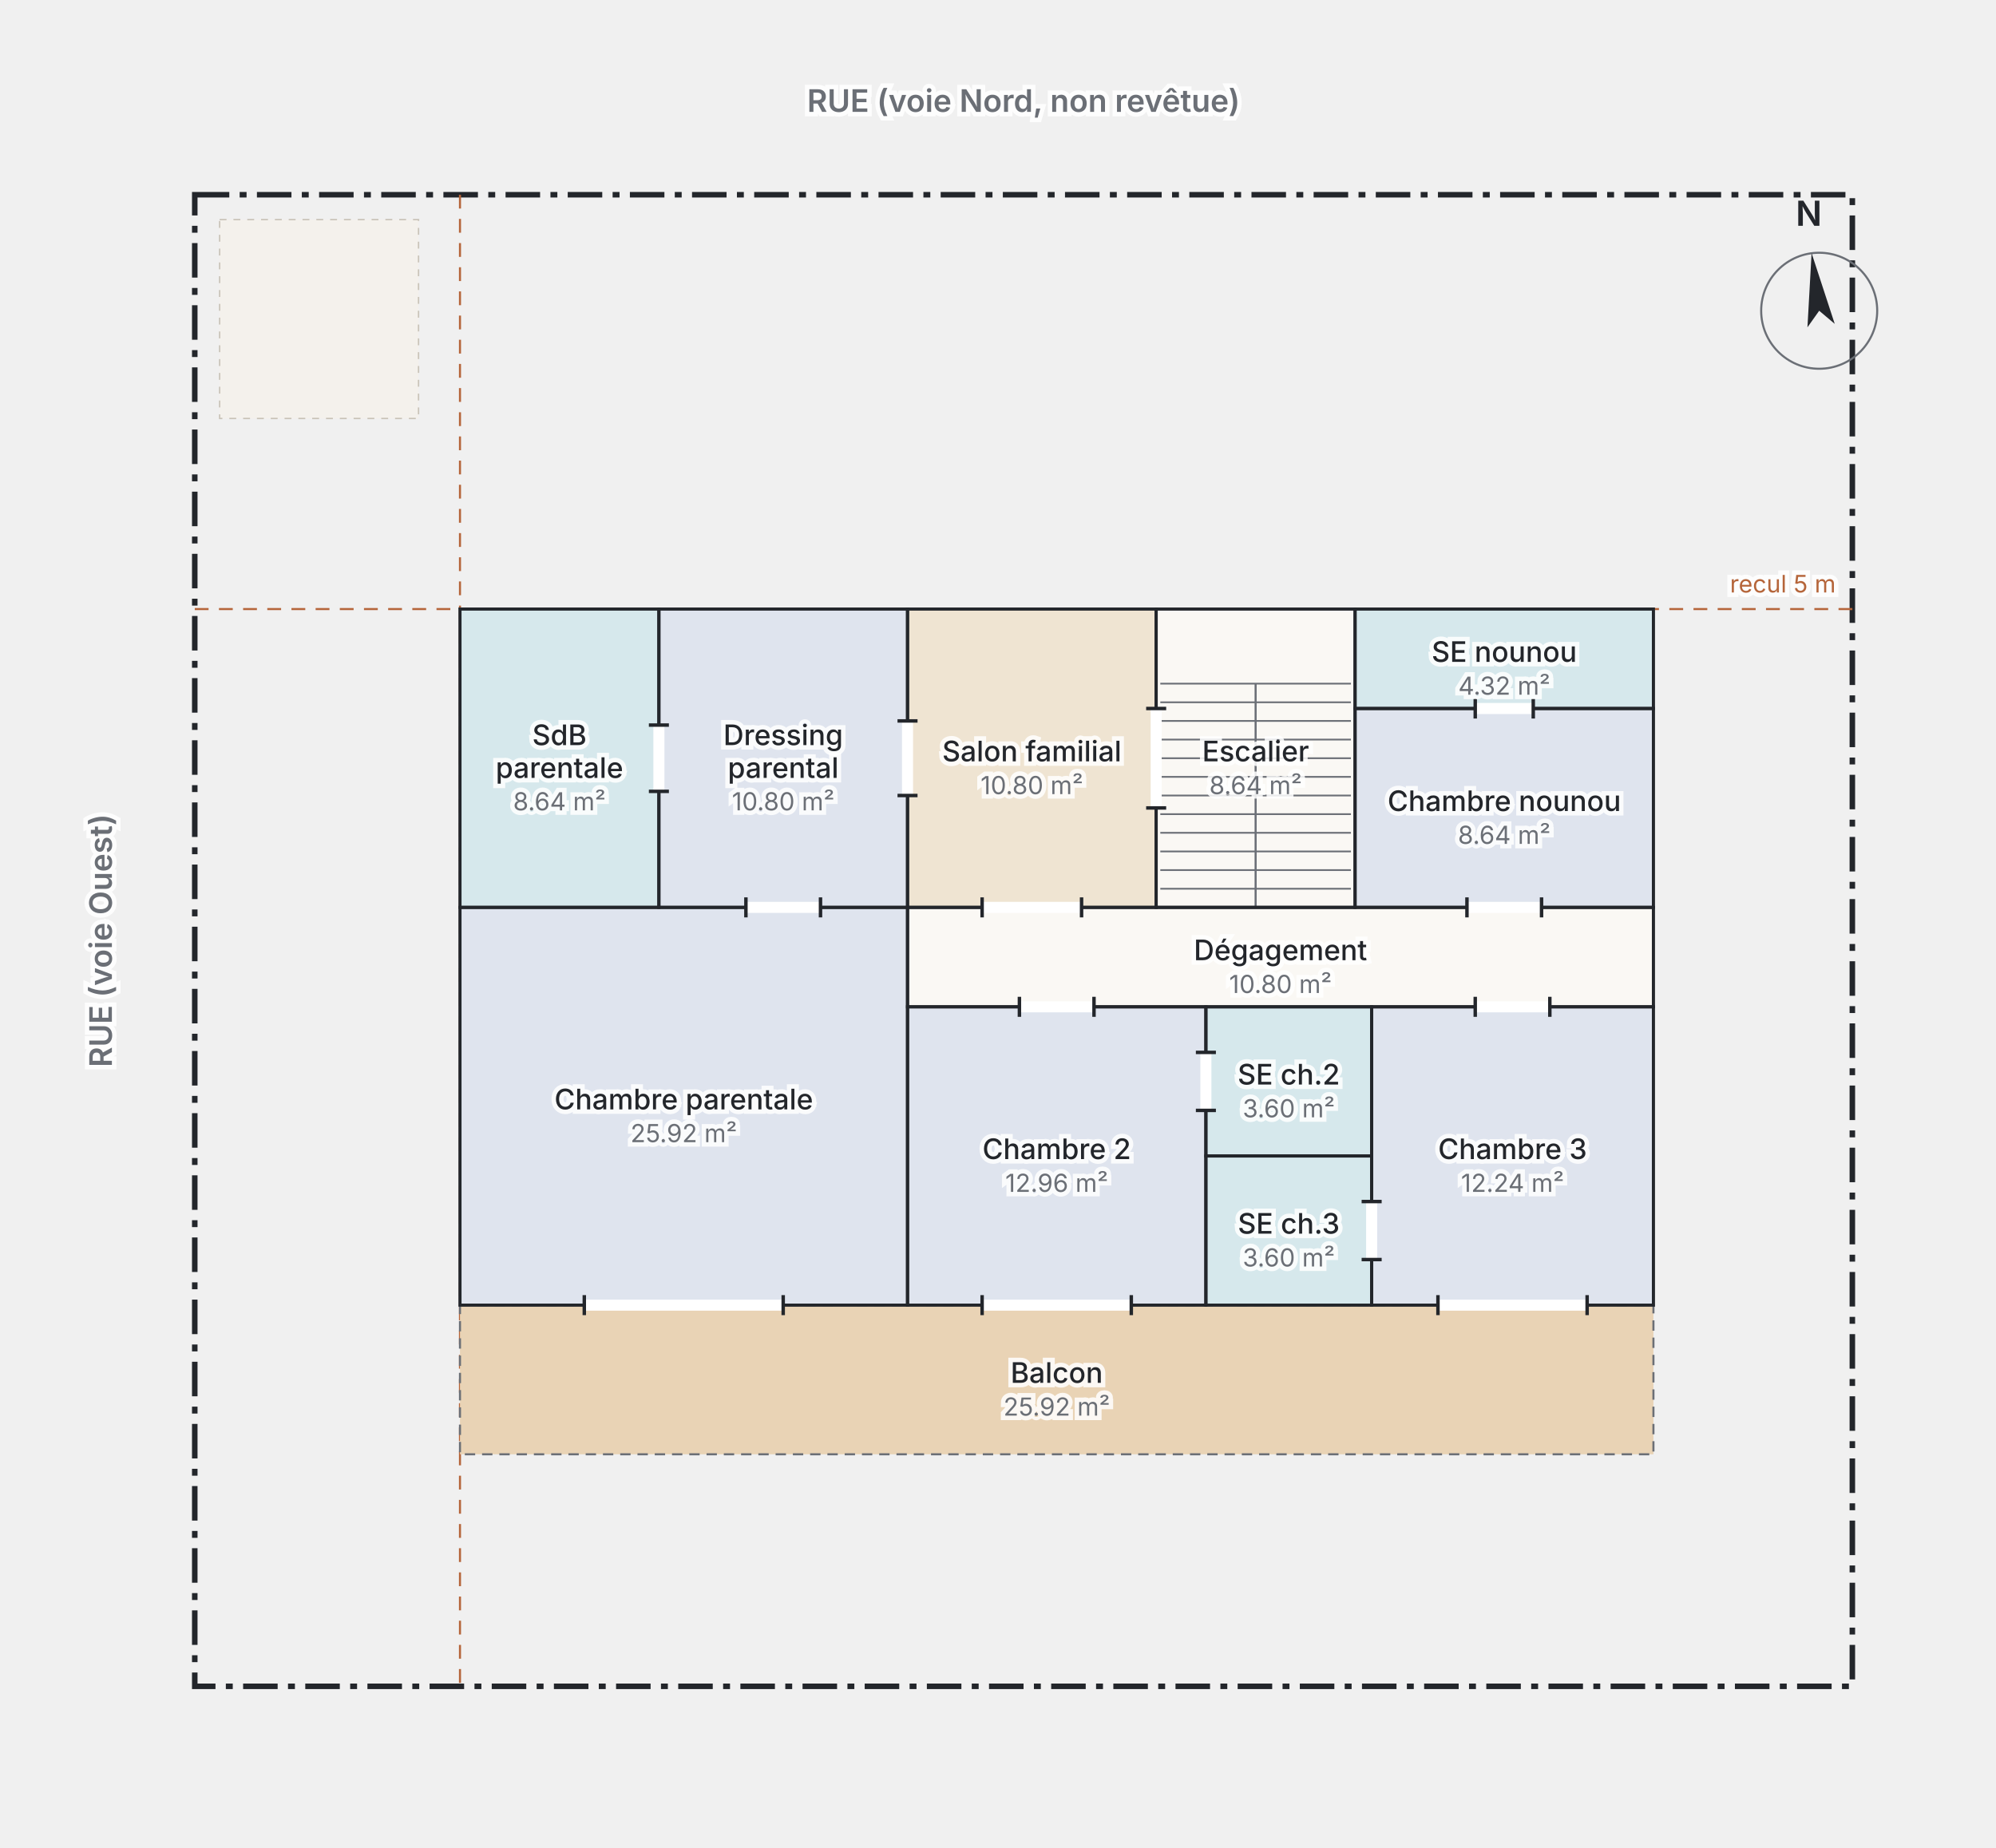
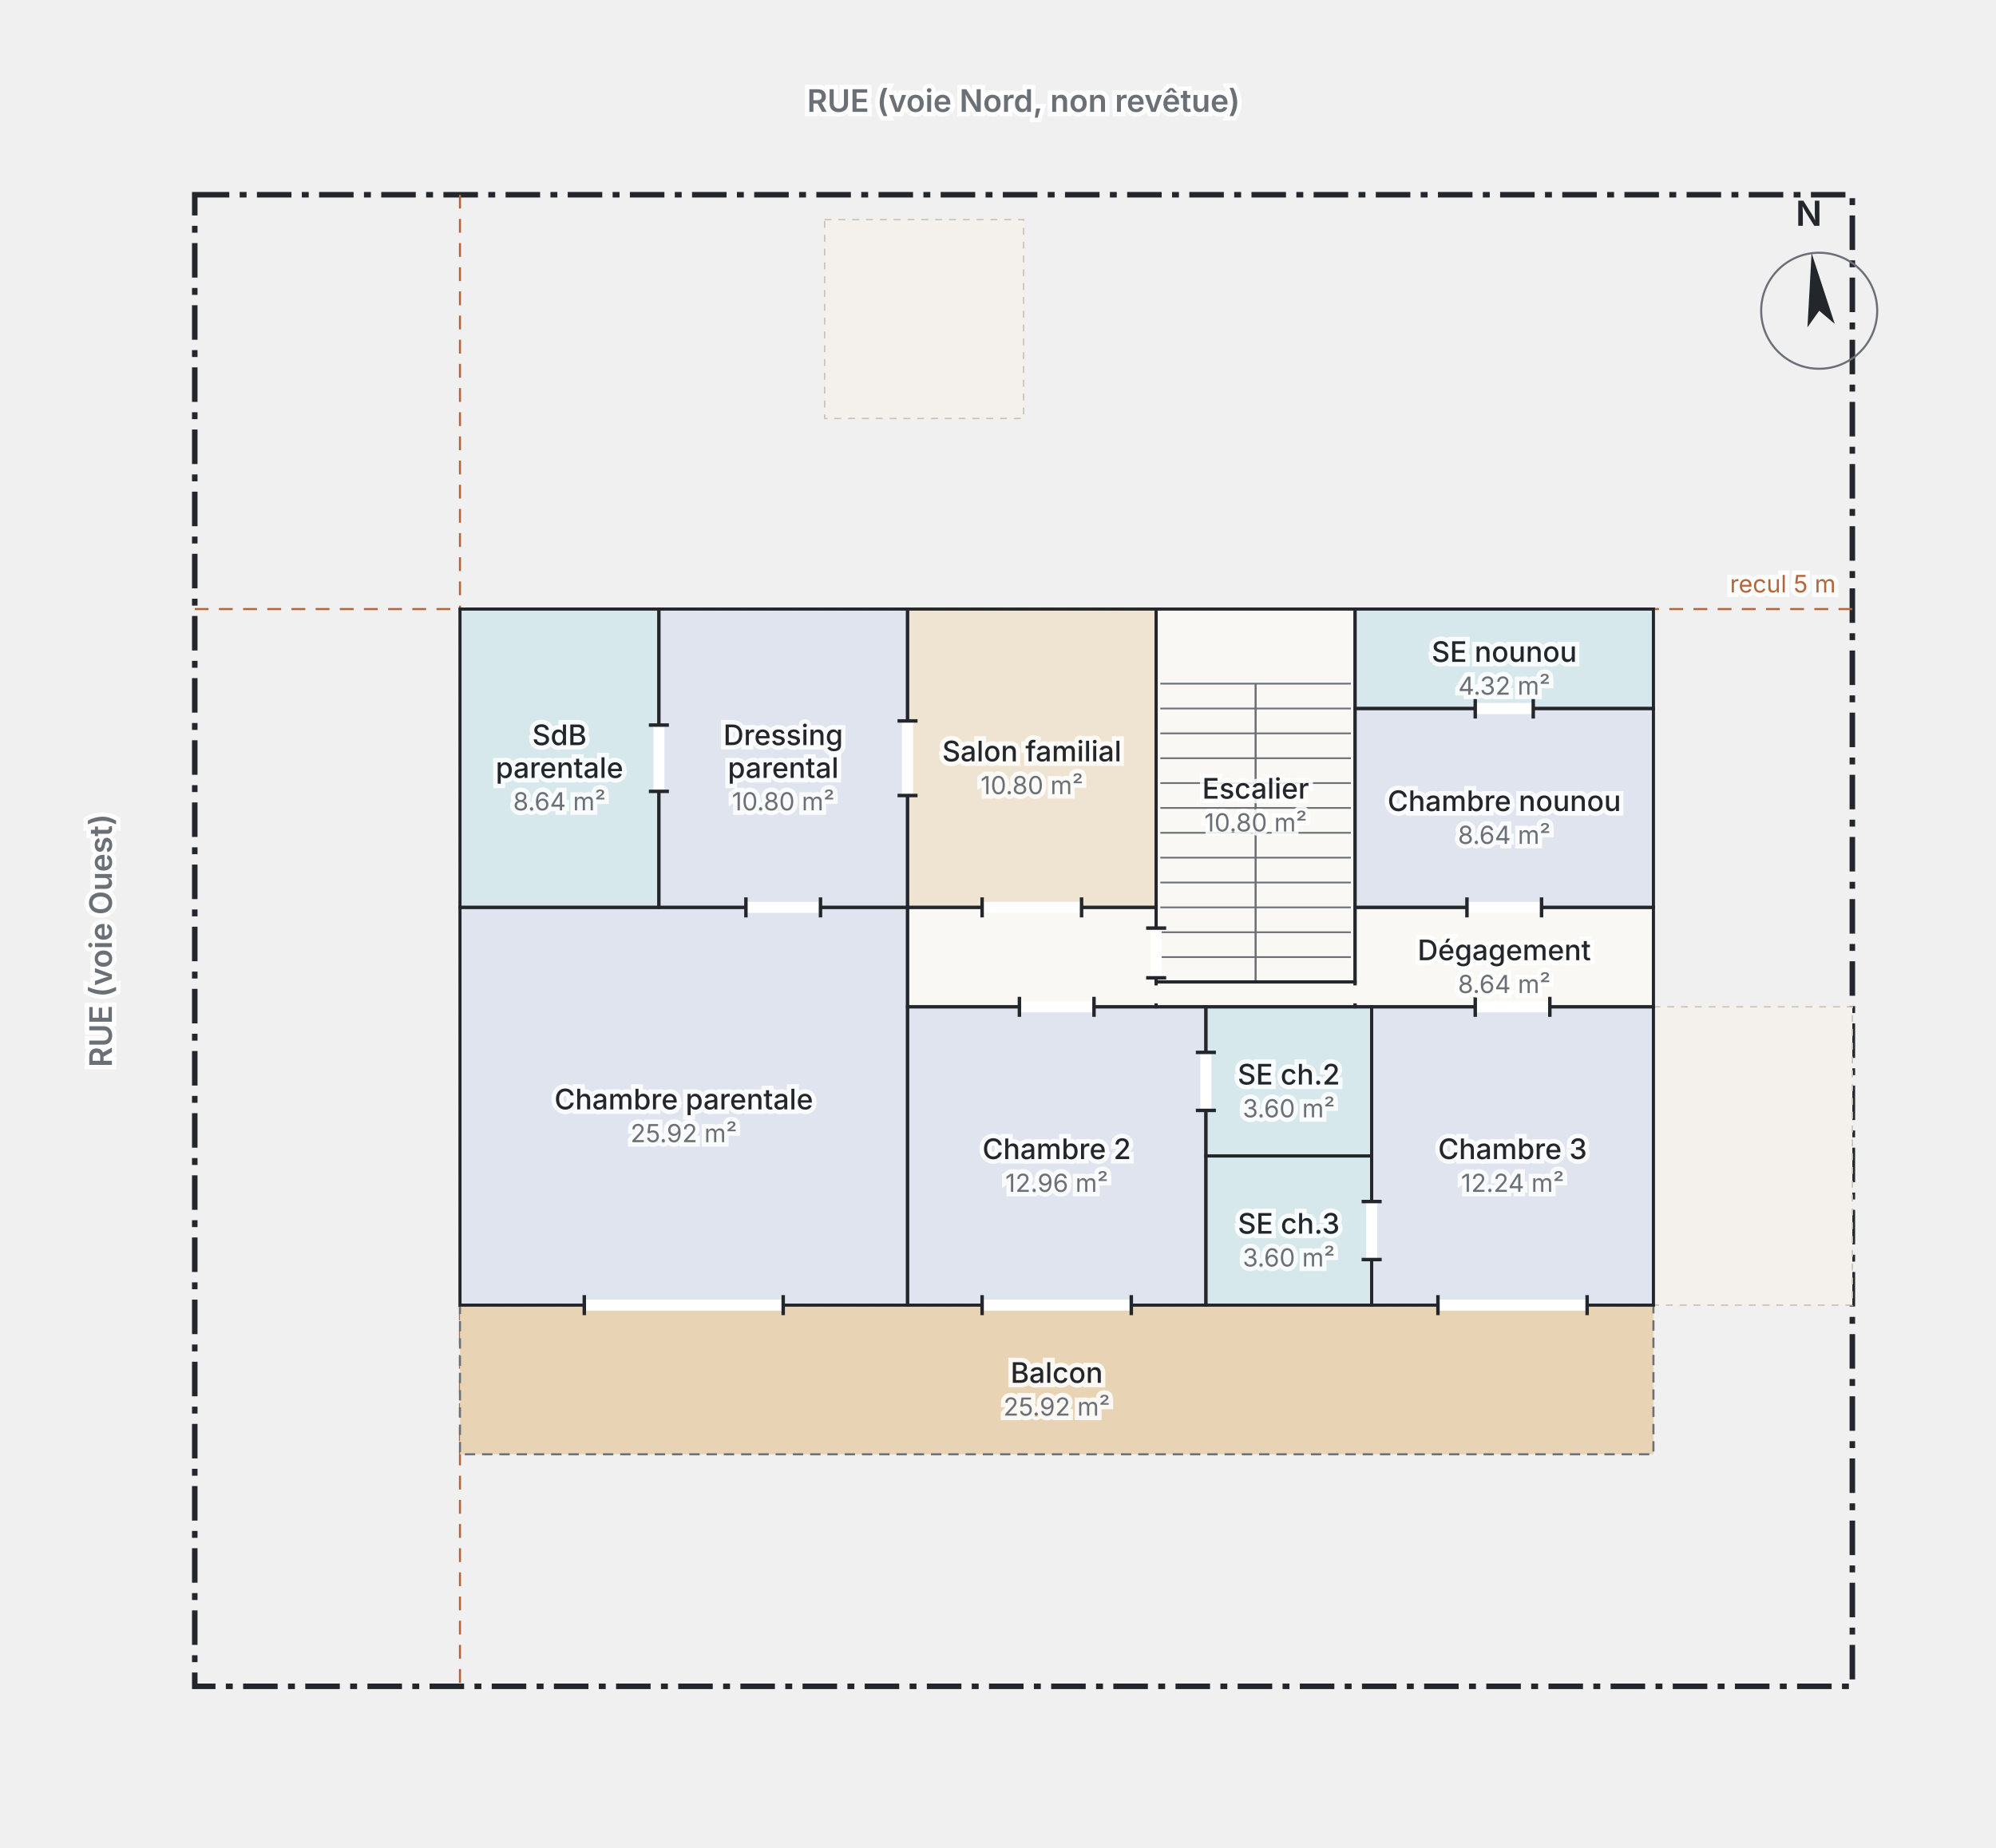
<svg xmlns="http://www.w3.org/2000/svg" viewBox="0 0 578 535" font-family="Inter, Liberation Sans, sans-serif" class="plan">
  <rect x="56.4" y="56.4" width="480.0" height="432.0" fill="none" stroke="#23262b" stroke-width="1.6" stroke-dasharray="10 3 2 3" />
  <text x="296.4" y="32.4" font-size="9" fill="#6b6f76" text-anchor="middle" font-weight="600" paint-order="stroke" stroke="#ffffff" stroke-opacity="0.85" stroke-width="2.6">RUE (voie Nord, non revêtue)</text>
  <text x="32.4" y="272.4" font-size="9" fill="#6b6f76" text-anchor="middle" font-weight="600" transform="rotate(-90 32.4 272.4)" paint-order="stroke" stroke="#ffffff" stroke-opacity="0.85" stroke-width="2.6">RUE (voie Ouest)</text>
  <line x1="56.4" y1="176.4" x2="536.4" y2="176.4" stroke="#b5653a" stroke-width="0.6" stroke-dasharray="4 3" />
  <text x="531.6" y="171.6" font-size="7" fill="#b5653a" text-anchor="end" font-weight="400" paint-order="stroke" stroke="#ffffff" stroke-opacity="0.85" stroke-width="2.6">recul 5 m</text>
  <line x1="133.2" y1="56.4" x2="133.2" y2="488.4" stroke="#b5653a" stroke-width="0.6" stroke-dasharray="4 3" />
  <rect x="133.2" y="176.4" width="129.6" height="201.6" fill="#f4f1ec" stroke="#c9c3b8" stroke-width="0.4" stroke-dasharray="2 2" />
  <rect x="262.8" y="176.4" width="33.6" height="48.0" fill="#f4f1ec" stroke="#c9c3b8" stroke-width="0.4" stroke-dasharray="2 2" />
  <rect x="262.8" y="224.4" width="72.0" height="38.4" fill="#f4f1ec" stroke="#c9c3b8" stroke-width="0.4" stroke-dasharray="2 2" />
  <rect x="296.4" y="176.4" width="38.4" height="48.0" fill="#f4f1ec" stroke="#c9c3b8" stroke-width="0.4" stroke-dasharray="2 2" />
  <rect x="262.8" y="262.8" width="72.0" height="115.2" fill="#f4f1ec" stroke="#c9c3b8" stroke-width="0.4" stroke-dasharray="2 2" />
-   <rect x="334.8" y="176.4" width="57.6" height="86.4" fill="#f4f1ec" stroke="#c9c3b8" stroke-width="0.4" stroke-dasharray="2 2" />
-   <rect x="63.6" y="63.6" width="57.6" height="57.6" fill="#f4f1ec" stroke="#c9c3b8" stroke-width="0.4" stroke-dasharray="2 2" />
-   <rect x="334.8" y="262.8" width="57.6" height="115.2" fill="#f4f1ec" stroke="#c9c3b8" stroke-width="0.4" stroke-dasharray="2 2" />
+   <rect x="334.8" y="176.4" width="57.6" height="108.0" fill="#f4f1ec" stroke="#c9c3b8" stroke-width="0.4" stroke-dasharray="2 2" />
+   <rect x="238.8" y="63.6" width="57.6" height="57.6" fill="#f4f1ec" stroke="#c9c3b8" stroke-width="0.4" stroke-dasharray="2 2" />
+   <rect x="334.8" y="284.4" width="57.6" height="93.6" fill="#f4f1ec" stroke="#c9c3b8" stroke-width="0.4" stroke-dasharray="2 2" />
  <rect x="392.4" y="176.4" width="86.4" height="57.6" fill="#f4f1ec" stroke="#c9c3b8" stroke-width="0.4" stroke-dasharray="2 2" />
  <rect x="392.4" y="234.0" width="86.4" height="57.6" fill="#f4f1ec" stroke="#c9c3b8" stroke-width="0.4" stroke-dasharray="2 2" />
  <rect x="392.4" y="291.6" width="86.4" height="86.4" fill="#f4f1ec" stroke="#c9c3b8" stroke-width="0.4" stroke-dasharray="2 2" />
-   <rect x="334.8" y="176.4" width="57.6" height="86.4" fill="#faf8f4" stroke="#c9c3b8" stroke-width="0.6" />
+   <rect x="478.8" y="291.6" width="57.6" height="86.4" fill="#f4f1ec" stroke="#c9c3b8" stroke-width="0.4" stroke-dasharray="2 2" />
+   <rect x="334.8" y="176.4" width="57.6" height="108.0" fill="#faf8f4" stroke="#c9c3b8" stroke-width="0.6" />
  <line x1="336.0" y1="198.0" x2="391.2" y2="198.0" stroke="#6b6f76" stroke-width="0.5" />
-   <line x1="336.0" y1="203.4" x2="391.2" y2="203.4" stroke="#6b6f76" stroke-width="0.5" />
-   <line x1="336.0" y1="208.8" x2="391.2" y2="208.8" stroke="#6b6f76" stroke-width="0.5" />
-   <line x1="336.0" y1="214.2" x2="391.2" y2="214.2" stroke="#6b6f76" stroke-width="0.5" />
+   <line x1="336.0" y1="205.2" x2="391.2" y2="205.2" stroke="#6b6f76" stroke-width="0.5" />
+   <line x1="336.0" y1="212.4" x2="391.2" y2="212.4" stroke="#6b6f76" stroke-width="0.5" />
  <line x1="336.0" y1="219.6" x2="391.2" y2="219.6" stroke="#6b6f76" stroke-width="0.5" />
-   <line x1="336.0" y1="225.0" x2="391.2" y2="225.0" stroke="#6b6f76" stroke-width="0.5" />
-   <line x1="336.0" y1="230.4" x2="391.2" y2="230.4" stroke="#6b6f76" stroke-width="0.5" />
-   <line x1="336.0" y1="235.8" x2="391.2" y2="235.8" stroke="#6b6f76" stroke-width="0.5" />
+   <line x1="336.0" y1="226.8" x2="391.2" y2="226.8" stroke="#6b6f76" stroke-width="0.5" />
+   <line x1="336.0" y1="234.0" x2="391.2" y2="234.0" stroke="#6b6f76" stroke-width="0.5" />
  <line x1="336.0" y1="241.2" x2="391.2" y2="241.2" stroke="#6b6f76" stroke-width="0.5" />
-   <line x1="336.0" y1="246.6" x2="391.2" y2="246.6" stroke="#6b6f76" stroke-width="0.5" />
-   <line x1="336.0" y1="252.0" x2="391.2" y2="252.0" stroke="#6b6f76" stroke-width="0.5" />
-   <line x1="336.0" y1="257.4" x2="391.2" y2="257.4" stroke="#6b6f76" stroke-width="0.5" />
+   <line x1="336.0" y1="248.4" x2="391.2" y2="248.4" stroke="#6b6f76" stroke-width="0.5" />
+   <line x1="336.0" y1="255.6" x2="391.2" y2="255.6" stroke="#6b6f76" stroke-width="0.5" />
  <line x1="336.0" y1="262.8" x2="391.2" y2="262.8" stroke="#6b6f76" stroke-width="0.5" />
-   <line x1="363.6" y1="198.0" x2="363.6" y2="262.8" stroke="#6b6f76" stroke-width="0.6" />
+   <line x1="336.0" y1="270.0" x2="391.2" y2="270.0" stroke="#6b6f76" stroke-width="0.5" />
+   <line x1="336.0" y1="277.2" x2="391.2" y2="277.2" stroke="#6b6f76" stroke-width="0.5" />
+   <line x1="336.0" y1="284.4" x2="391.2" y2="284.4" stroke="#6b6f76" stroke-width="0.5" />
+   <line x1="363.6" y1="198.0" x2="363.6" y2="284.4" stroke="#6b6f76" stroke-width="0.6" />
  <rect x="262.8" y="176.4" width="72.0" height="86.4" fill="#efe4d2" stroke="#c9c3b8" stroke-width="0.6" />
  <rect x="190.8" y="176.4" width="72.0" height="86.4" fill="#dfe4ee" stroke="#c9c3b8" stroke-width="0.6" />
  <rect x="133.2" y="176.4" width="57.6" height="86.4" fill="#d6e8ec" stroke="#c9c3b8" stroke-width="0.6" />
  <rect x="133.2" y="262.8" width="129.6" height="115.2" fill="#dfe4ee" stroke="#c9c3b8" stroke-width="0.6" />
-   <rect x="262.8" y="262.8" width="216.0" height="28.8" fill="#faf8f4" stroke="#c9c3b8" stroke-width="0.6" />
+   <rect x="262.8" y="262.8" width="72.0" height="28.8" fill="#faf8f4" stroke="#c9c3b8" stroke-width="0.6" />
+   <rect x="392.4" y="262.8" width="86.4" height="28.8" fill="#faf8f4" stroke="#c9c3b8" stroke-width="0.6" />
+   <rect x="334.8" y="284.4" width="57.6" height="7.2" fill="#faf8f4" stroke="#c9c3b8" stroke-width="0.6" />
  <rect x="262.8" y="291.6" width="86.4" height="86.4" fill="#dfe4ee" stroke="#c9c3b8" stroke-width="0.6" />
  <rect x="349.2" y="291.6" width="48.0" height="43.2" fill="#d6e8ec" stroke="#c9c3b8" stroke-width="0.6" />
  <rect x="349.2" y="334.8" width="48.0" height="43.2" fill="#d6e8ec" stroke="#c9c3b8" stroke-width="0.6" />
  <rect x="397.2" y="291.6" width="81.6" height="86.4" fill="#dfe4ee" stroke="#c9c3b8" stroke-width="0.6" />
  <rect x="392.4" y="205.2" width="86.4" height="57.6" fill="#dfe4ee" stroke="#c9c3b8" stroke-width="0.6" />
  <rect x="392.4" y="176.4" width="86.4" height="28.8" fill="#d6e8ec" stroke="#c9c3b8" stroke-width="0.6" />
  <rect x="133.2" y="378.0" width="345.6" height="43.2" fill="#e9d3b5" stroke="#6b6f76" stroke-width="0.6" stroke-dasharray="3 2" />
-   <rect x="334.8" y="176.4" width="57.6" height="86.4" fill="none" stroke="#23262b" stroke-width="0.9" />
+   <rect x="334.8" y="176.4" width="57.6" height="108.0" fill="none" stroke="#23262b" stroke-width="0.9" />
  <rect x="262.8" y="176.4" width="72.0" height="86.4" fill="none" stroke="#23262b" stroke-width="0.9" />
  <rect x="190.8" y="176.4" width="72.0" height="86.4" fill="none" stroke="#23262b" stroke-width="0.9" />
  <rect x="133.2" y="176.4" width="57.6" height="86.4" fill="none" stroke="#23262b" stroke-width="0.9" />
  <rect x="133.2" y="262.8" width="129.6" height="115.2" fill="none" stroke="#23262b" stroke-width="0.9" />
-   <rect x="262.8" y="262.8" width="216.0" height="28.8" fill="none" stroke="#23262b" stroke-width="0.9" />
+   <rect x="262.8" y="262.8" width="72.0" height="28.8" fill="none" stroke="#23262b" stroke-width="0.9" />
+   <rect x="392.4" y="262.8" width="86.4" height="28.8" fill="none" stroke="#23262b" stroke-width="0.9" />
+   <rect x="334.8" y="284.4" width="57.6" height="7.2" fill="none" stroke="#23262b" stroke-width="0.9" />
  <rect x="262.8" y="291.6" width="86.4" height="86.4" fill="none" stroke="#23262b" stroke-width="0.9" />
  <rect x="349.2" y="291.6" width="48.0" height="43.2" fill="none" stroke="#23262b" stroke-width="0.9" />
  <rect x="349.2" y="334.8" width="48.0" height="43.2" fill="none" stroke="#23262b" stroke-width="0.9" />
  <rect x="397.2" y="291.6" width="81.6" height="86.4" fill="none" stroke="#23262b" stroke-width="0.9" />
  <rect x="392.4" y="205.2" width="86.4" height="57.6" fill="none" stroke="#23262b" stroke-width="0.9" />
  <rect x="392.4" y="176.4" width="86.4" height="28.8" fill="none" stroke="#23262b" stroke-width="0.9" />
-   <line x1="334.8" y1="205.2" x2="334.8" y2="234.0" stroke="#ffffff" stroke-width="3.2" />
-   <line x1="331.9" y1="205.2" x2="337.7" y2="205.2" stroke="#23262b" stroke-width="1.0" />
-   <line x1="331.9" y1="234.0" x2="337.7" y2="234.0" stroke="#23262b" stroke-width="1.0" />
+   <line x1="334.8" y1="285.4" x2="334.8" y2="290.6" stroke="#faf8f4" stroke-width="2.2" />
+   <line x1="392.4" y1="285.4" x2="392.4" y2="290.6" stroke="#faf8f4" stroke-width="2.2" />
+   <line x1="334.8" y1="268.8" x2="334.8" y2="283.2" stroke="#ffffff" stroke-width="3.2" />
+   <line x1="331.9" y1="268.8" x2="337.7" y2="268.8" stroke="#23262b" stroke-width="1.0" />
+   <line x1="331.9" y1="283.2" x2="337.7" y2="283.2" stroke="#23262b" stroke-width="1.0" />
  <line x1="262.8" y1="208.8" x2="262.8" y2="230.4" stroke="#ffffff" stroke-width="3.2" />
  <line x1="259.9" y1="208.8" x2="265.7" y2="208.8" stroke="#23262b" stroke-width="1.0" />
  <line x1="259.9" y1="230.4" x2="265.7" y2="230.4" stroke="#23262b" stroke-width="1.0" />
  <line x1="190.8" y1="210.0" x2="190.8" y2="229.2" stroke="#ffffff" stroke-width="3.2" />
  <line x1="187.9" y1="210.0" x2="193.7" y2="210.0" stroke="#23262b" stroke-width="1.0" />
  <line x1="187.9" y1="229.2" x2="193.7" y2="229.2" stroke="#23262b" stroke-width="1.0" />
  <line x1="216.0" y1="262.8" x2="237.6" y2="262.8" stroke="#ffffff" stroke-width="3.2" />
  <line x1="216.0" y1="259.9" x2="216.0" y2="265.7" stroke="#23262b" stroke-width="1.0" />
  <line x1="237.6" y1="259.9" x2="237.6" y2="265.7" stroke="#23262b" stroke-width="1.0" />
  <line x1="284.4" y1="262.8" x2="313.2" y2="262.8" stroke="#ffffff" stroke-width="3.2" />
  <line x1="284.4" y1="259.9" x2="284.4" y2="265.7" stroke="#23262b" stroke-width="1.0" />
  <line x1="313.2" y1="259.9" x2="313.2" y2="265.7" stroke="#23262b" stroke-width="1.0" />
  <line x1="169.2" y1="378.0" x2="226.8" y2="378.0" stroke="#ffffff" stroke-width="3.2" />
  <line x1="169.2" y1="375.1" x2="169.2" y2="380.9" stroke="#23262b" stroke-width="1.0" />
  <line x1="226.8" y1="375.1" x2="226.8" y2="380.9" stroke="#23262b" stroke-width="1.0" />
  <line x1="295.2" y1="291.6" x2="316.8" y2="291.6" stroke="#ffffff" stroke-width="3.2" />
  <line x1="295.2" y1="288.7" x2="295.2" y2="294.5" stroke="#23262b" stroke-width="1.0" />
  <line x1="316.8" y1="288.7" x2="316.8" y2="294.5" stroke="#23262b" stroke-width="1.0" />
  <line x1="284.4" y1="378.0" x2="327.6" y2="378.0" stroke="#ffffff" stroke-width="3.2" />
  <line x1="284.4" y1="375.1" x2="284.4" y2="380.9" stroke="#23262b" stroke-width="1.0" />
  <line x1="327.6" y1="375.1" x2="327.6" y2="380.9" stroke="#23262b" stroke-width="1.0" />
  <line x1="349.2" y1="304.8" x2="349.2" y2="321.6" stroke="#ffffff" stroke-width="3.2" />
  <line x1="346.3" y1="304.8" x2="352.1" y2="304.8" stroke="#23262b" stroke-width="1.0" />
  <line x1="346.3" y1="321.6" x2="352.1" y2="321.6" stroke="#23262b" stroke-width="1.0" />
  <line x1="397.2" y1="348.0" x2="397.2" y2="364.8" stroke="#ffffff" stroke-width="3.2" />
  <line x1="394.3" y1="348.0" x2="400.1" y2="348.0" stroke="#23262b" stroke-width="1.0" />
  <line x1="394.3" y1="364.8" x2="400.1" y2="364.8" stroke="#23262b" stroke-width="1.0" />
  <line x1="427.2" y1="291.6" x2="448.8" y2="291.6" stroke="#ffffff" stroke-width="3.2" />
  <line x1="427.2" y1="288.7" x2="427.2" y2="294.5" stroke="#23262b" stroke-width="1.0" />
  <line x1="448.8" y1="288.7" x2="448.8" y2="294.5" stroke="#23262b" stroke-width="1.0" />
  <line x1="416.4" y1="378.0" x2="459.6" y2="378.0" stroke="#ffffff" stroke-width="3.2" />
  <line x1="416.4" y1="375.1" x2="416.4" y2="380.9" stroke="#23262b" stroke-width="1.0" />
  <line x1="459.6" y1="375.1" x2="459.6" y2="380.9" stroke="#23262b" stroke-width="1.0" />
  <line x1="424.8" y1="262.8" x2="446.4" y2="262.8" stroke="#ffffff" stroke-width="3.2" />
  <line x1="424.8" y1="259.9" x2="424.8" y2="265.7" stroke="#23262b" stroke-width="1.0" />
  <line x1="446.4" y1="259.9" x2="446.4" y2="265.7" stroke="#23262b" stroke-width="1.0" />
  <line x1="427.2" y1="205.2" x2="444.0" y2="205.2" stroke="#ffffff" stroke-width="3.2" />
  <line x1="427.2" y1="202.3" x2="427.2" y2="208.1" stroke="#23262b" stroke-width="1.0" />
  <line x1="444.0" y1="202.3" x2="444.0" y2="208.1" stroke="#23262b" stroke-width="1.0" />
-   <text x="363.6" y="220.5" font-size="8.2" fill="#23262b" text-anchor="middle" font-weight="500" paint-order="stroke" stroke="#ffffff" stroke-opacity="0.85" stroke-width="2.6">Escalier</text>
-   <text x="363.6" y="230.0" font-size="7.2" fill="#6b6f76" text-anchor="middle" font-weight="400" paint-order="stroke" stroke="#ffffff" stroke-opacity="0.85" stroke-width="2.6">8.64 m²</text>
+   <text x="363.6" y="231.3" font-size="8.2" fill="#23262b" text-anchor="middle" font-weight="500" paint-order="stroke" stroke="#ffffff" stroke-opacity="0.85" stroke-width="2.6">Escalier</text>
+   <text x="363.6" y="240.8" font-size="7.2" fill="#6b6f76" text-anchor="middle" font-weight="400" paint-order="stroke" stroke="#ffffff" stroke-opacity="0.85" stroke-width="2.6">10.80 m²</text>
  <text x="298.8" y="220.5" font-size="8.2" fill="#23262b" text-anchor="middle" font-weight="500" paint-order="stroke" stroke="#ffffff" stroke-opacity="0.85" stroke-width="2.6">Salon familial</text>
  <text x="298.8" y="230.0" font-size="7.2" fill="#6b6f76" text-anchor="middle" font-weight="400" paint-order="stroke" stroke="#ffffff" stroke-opacity="0.85" stroke-width="2.6">10.80 m²</text>
  <text x="226.8" y="215.8" font-size="8.2" fill="#23262b" text-anchor="middle" font-weight="500" paint-order="stroke" stroke="#ffffff" stroke-opacity="0.85" stroke-width="2.6">Dressing</text>
  <text x="226.8" y="225.3" font-size="8.2" fill="#23262b" text-anchor="middle" font-weight="500" paint-order="stroke" stroke="#ffffff" stroke-opacity="0.85" stroke-width="2.6">parental</text>
  <text x="226.8" y="234.7" font-size="7.2" fill="#6b6f76" text-anchor="middle" font-weight="400" paint-order="stroke" stroke="#ffffff" stroke-opacity="0.85" stroke-width="2.6">10.80 m²</text>
  <text x="162.0" y="215.8" font-size="8.2" fill="#23262b" text-anchor="middle" font-weight="500" paint-order="stroke" stroke="#ffffff" stroke-opacity="0.85" stroke-width="2.6">SdB</text>
  <text x="162.0" y="225.3" font-size="8.2" fill="#23262b" text-anchor="middle" font-weight="500" paint-order="stroke" stroke="#ffffff" stroke-opacity="0.85" stroke-width="2.6">parentale</text>
  <text x="162.0" y="234.7" font-size="7.2" fill="#6b6f76" text-anchor="middle" font-weight="400" paint-order="stroke" stroke="#ffffff" stroke-opacity="0.85" stroke-width="2.6">8.64 m²</text>
  <text x="198.0" y="321.3" font-size="8.2" fill="#23262b" text-anchor="middle" font-weight="500" paint-order="stroke" stroke="#ffffff" stroke-opacity="0.85" stroke-width="2.6">Chambre parentale</text>
  <text x="198.0" y="330.8" font-size="7.2" fill="#6b6f76" text-anchor="middle" font-weight="400" paint-order="stroke" stroke="#ffffff" stroke-opacity="0.85" stroke-width="2.6">25.92 m²</text>
-   <text x="370.8" y="278.1" font-size="8.2" fill="#23262b" text-anchor="middle" font-weight="500" paint-order="stroke" stroke="#ffffff" stroke-opacity="0.85" stroke-width="2.6">Dégagement</text>
-   <text x="370.8" y="287.6" font-size="7.2" fill="#6b6f76" text-anchor="middle" font-weight="400" paint-order="stroke" stroke="#ffffff" stroke-opacity="0.85" stroke-width="2.6">10.80 m²</text>
+   <text x="435.6" y="278.1" font-size="8.2" fill="#23262b" text-anchor="middle" font-weight="500" paint-order="stroke" stroke="#ffffff" stroke-opacity="0.85" stroke-width="2.6">Dégagement</text>
+   <text x="435.6" y="287.6" font-size="7.2" fill="#6b6f76" text-anchor="middle" font-weight="400" paint-order="stroke" stroke="#ffffff" stroke-opacity="0.85" stroke-width="2.6">8.64 m²</text>
  <text x="306.0" y="335.7" font-size="8.2" fill="#23262b" text-anchor="middle" font-weight="500" paint-order="stroke" stroke="#ffffff" stroke-opacity="0.85" stroke-width="2.6">Chambre 2</text>
  <text x="306.0" y="345.2" font-size="7.2" fill="#6b6f76" text-anchor="middle" font-weight="400" paint-order="stroke" stroke="#ffffff" stroke-opacity="0.85" stroke-width="2.6">12.96 m²</text>
  <text x="373.2" y="314.1" font-size="8.2" fill="#23262b" text-anchor="middle" font-weight="500" paint-order="stroke" stroke="#ffffff" stroke-opacity="0.85" stroke-width="2.6">SE ch.2</text>
  <text x="373.2" y="323.6" font-size="7.2" fill="#6b6f76" text-anchor="middle" font-weight="400" paint-order="stroke" stroke="#ffffff" stroke-opacity="0.85" stroke-width="2.6">3.60 m²</text>
  <text x="373.2" y="357.3" font-size="8.2" fill="#23262b" text-anchor="middle" font-weight="500" paint-order="stroke" stroke="#ffffff" stroke-opacity="0.85" stroke-width="2.6">SE ch.3</text>
  <text x="373.2" y="366.8" font-size="7.2" fill="#6b6f76" text-anchor="middle" font-weight="400" paint-order="stroke" stroke="#ffffff" stroke-opacity="0.85" stroke-width="2.6">3.60 m²</text>
  <text x="438.0" y="335.7" font-size="8.2" fill="#23262b" text-anchor="middle" font-weight="500" paint-order="stroke" stroke="#ffffff" stroke-opacity="0.85" stroke-width="2.6">Chambre 3</text>
  <text x="438.0" y="345.2" font-size="7.2" fill="#6b6f76" text-anchor="middle" font-weight="400" paint-order="stroke" stroke="#ffffff" stroke-opacity="0.85" stroke-width="2.6">12.24 m²</text>
  <text x="435.6" y="234.9" font-size="8.2" fill="#23262b" text-anchor="middle" font-weight="500" paint-order="stroke" stroke="#ffffff" stroke-opacity="0.85" stroke-width="2.6">Chambre nounou</text>
  <text x="435.6" y="244.4" font-size="7.2" fill="#6b6f76" text-anchor="middle" font-weight="400" paint-order="stroke" stroke="#ffffff" stroke-opacity="0.85" stroke-width="2.6">8.64 m²</text>
  <text x="435.6" y="191.7" font-size="8.2" fill="#23262b" text-anchor="middle" font-weight="500" paint-order="stroke" stroke="#ffffff" stroke-opacity="0.85" stroke-width="2.6">SE nounou</text>
  <text x="435.6" y="201.2" font-size="7.2" fill="#6b6f76" text-anchor="middle" font-weight="400" paint-order="stroke" stroke="#ffffff" stroke-opacity="0.85" stroke-width="2.6">4.32 m²</text>
  <text x="306.0" y="400.5" font-size="8.2" fill="#23262b" text-anchor="middle" font-weight="500" paint-order="stroke" stroke="#ffffff" stroke-opacity="0.85" stroke-width="2.6">Balcon</text>
  <text x="306.0" y="410.0" font-size="7.2" fill="#6b6f76" text-anchor="middle" font-weight="400" paint-order="stroke" stroke="#ffffff" stroke-opacity="0.85" stroke-width="2.6">25.92 m²</text>
  <circle cx="526.8" cy="90.0" r="16.8" fill="none" stroke="#6b6f76" stroke-width="0.6" />
  <polygon points="524.6,73.3 523.4,94.8 526.8,90.0 531.3,93.8" fill="#23262b" />
  <text x="523.8" y="65.4" font-size="10" text-anchor="middle" font-weight="600" fill="#23262b">N</text>
</svg>
